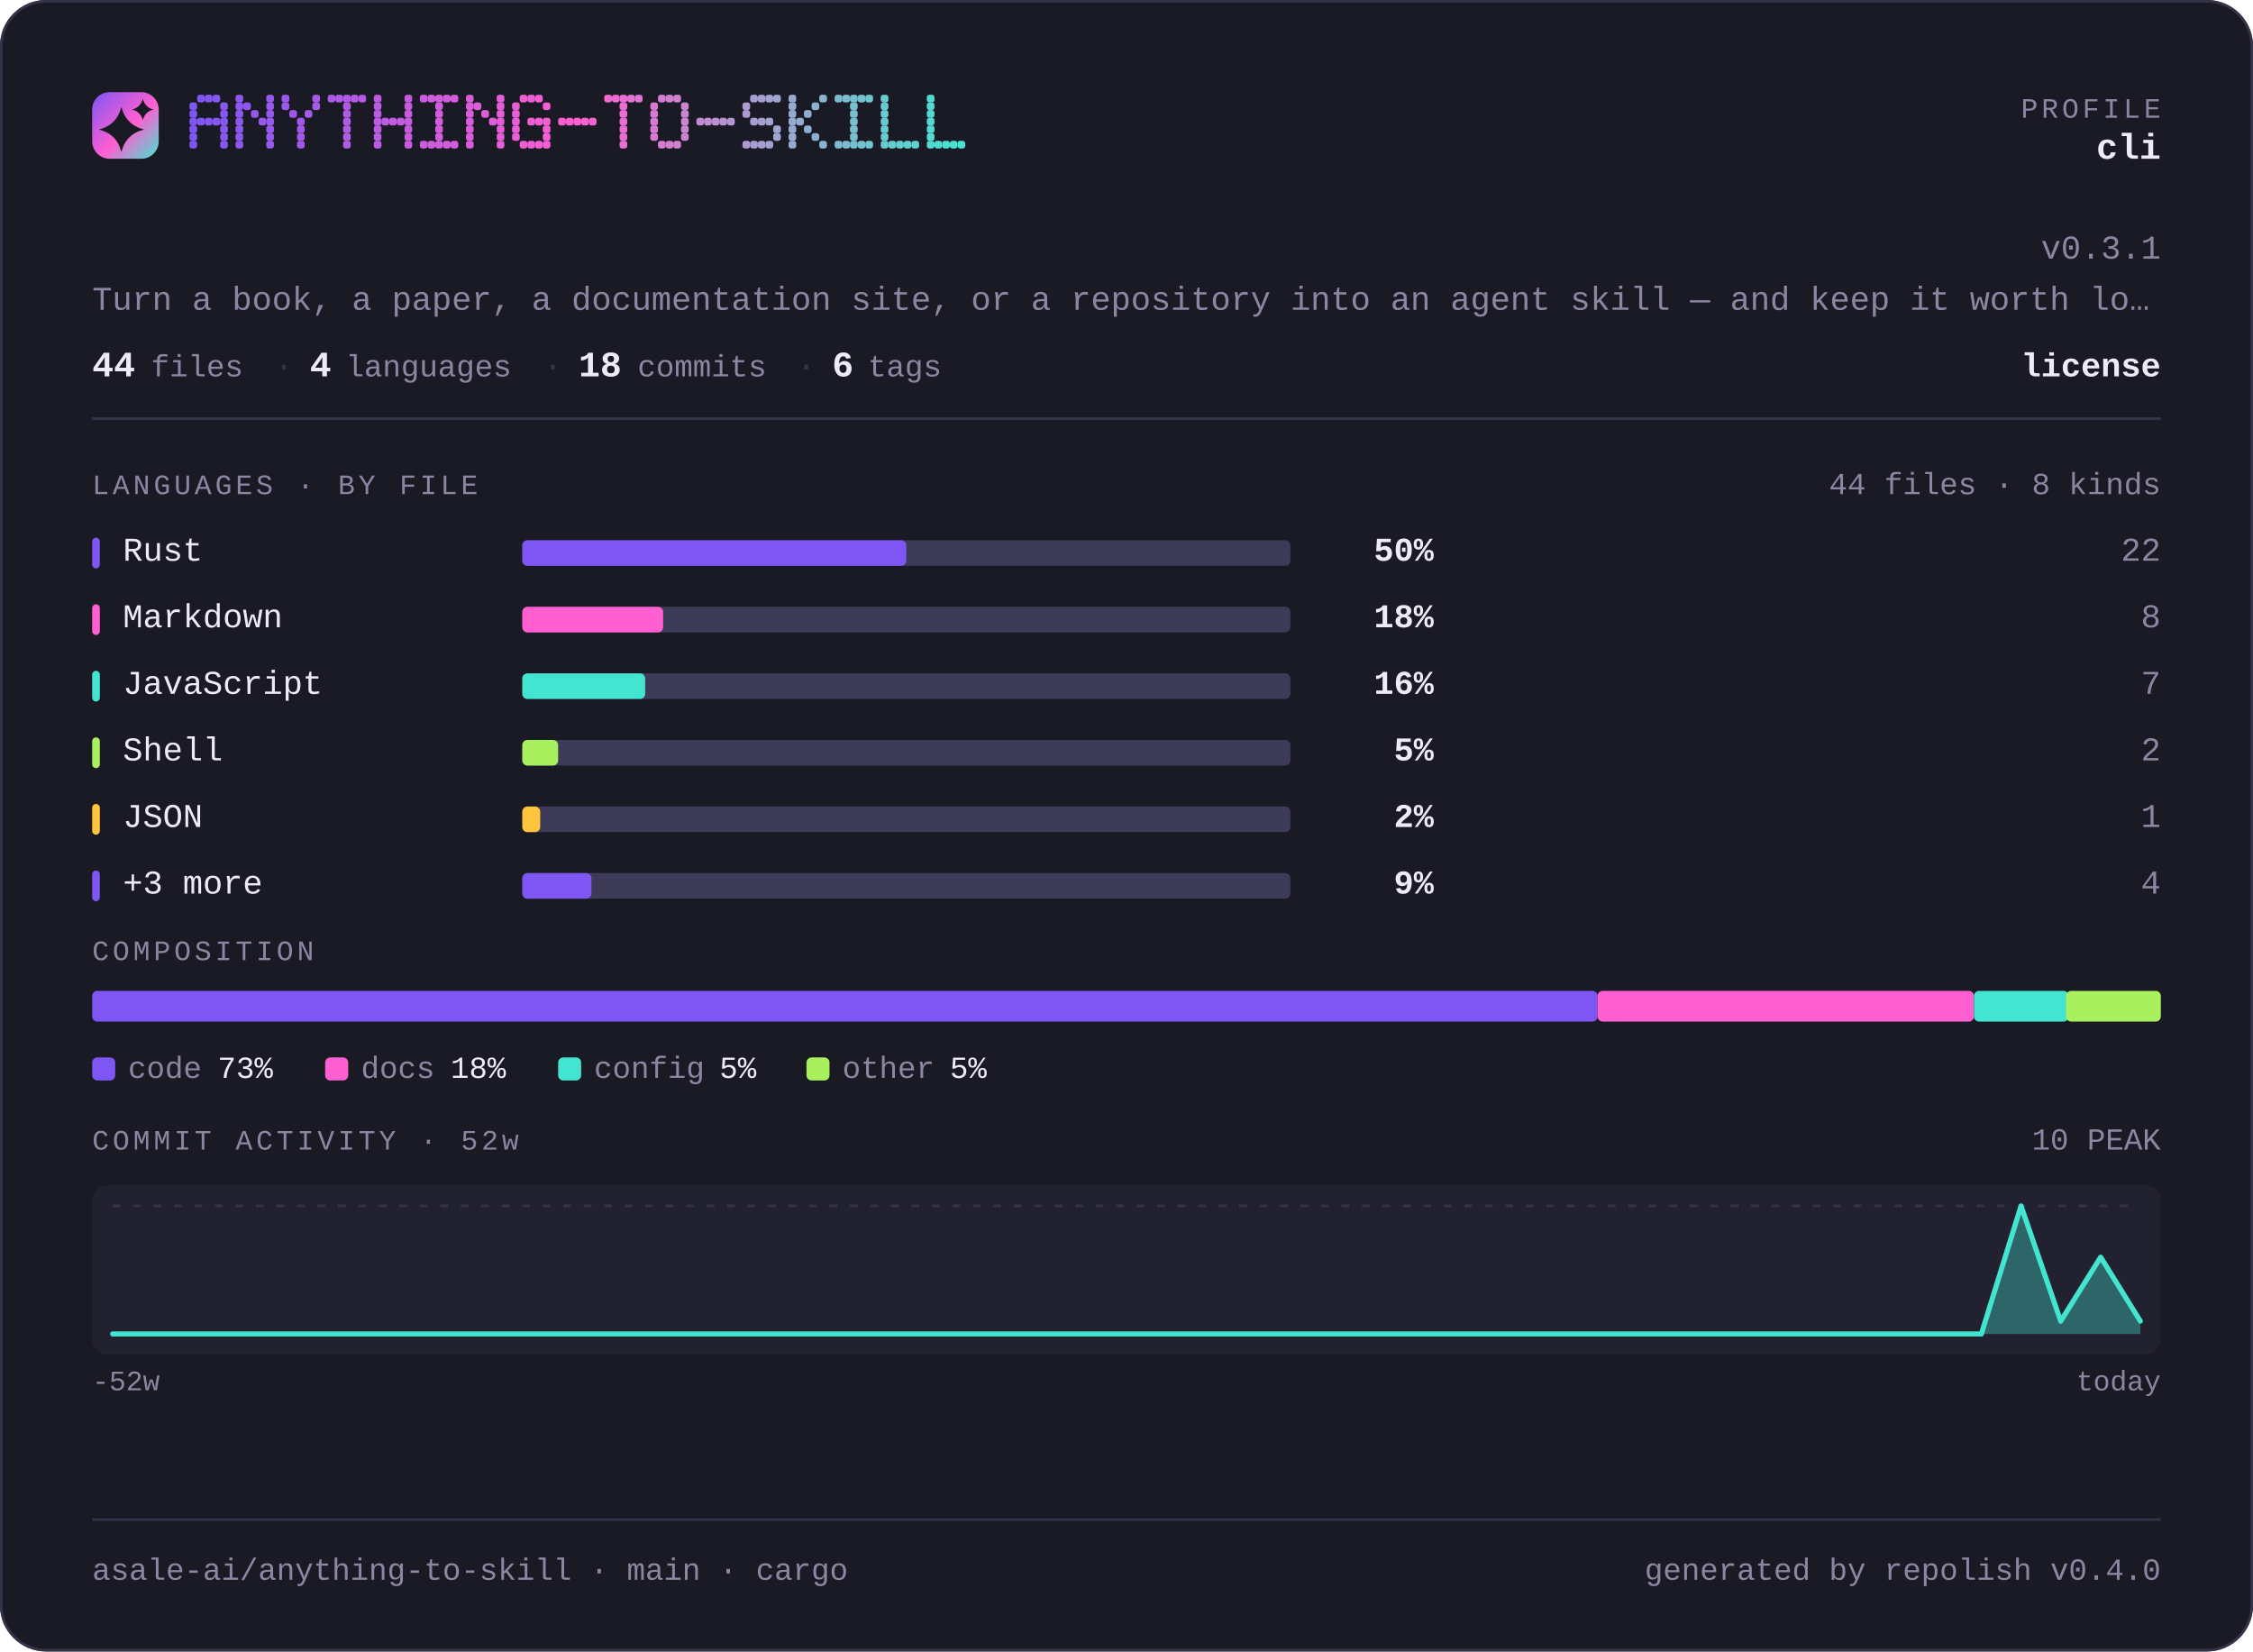
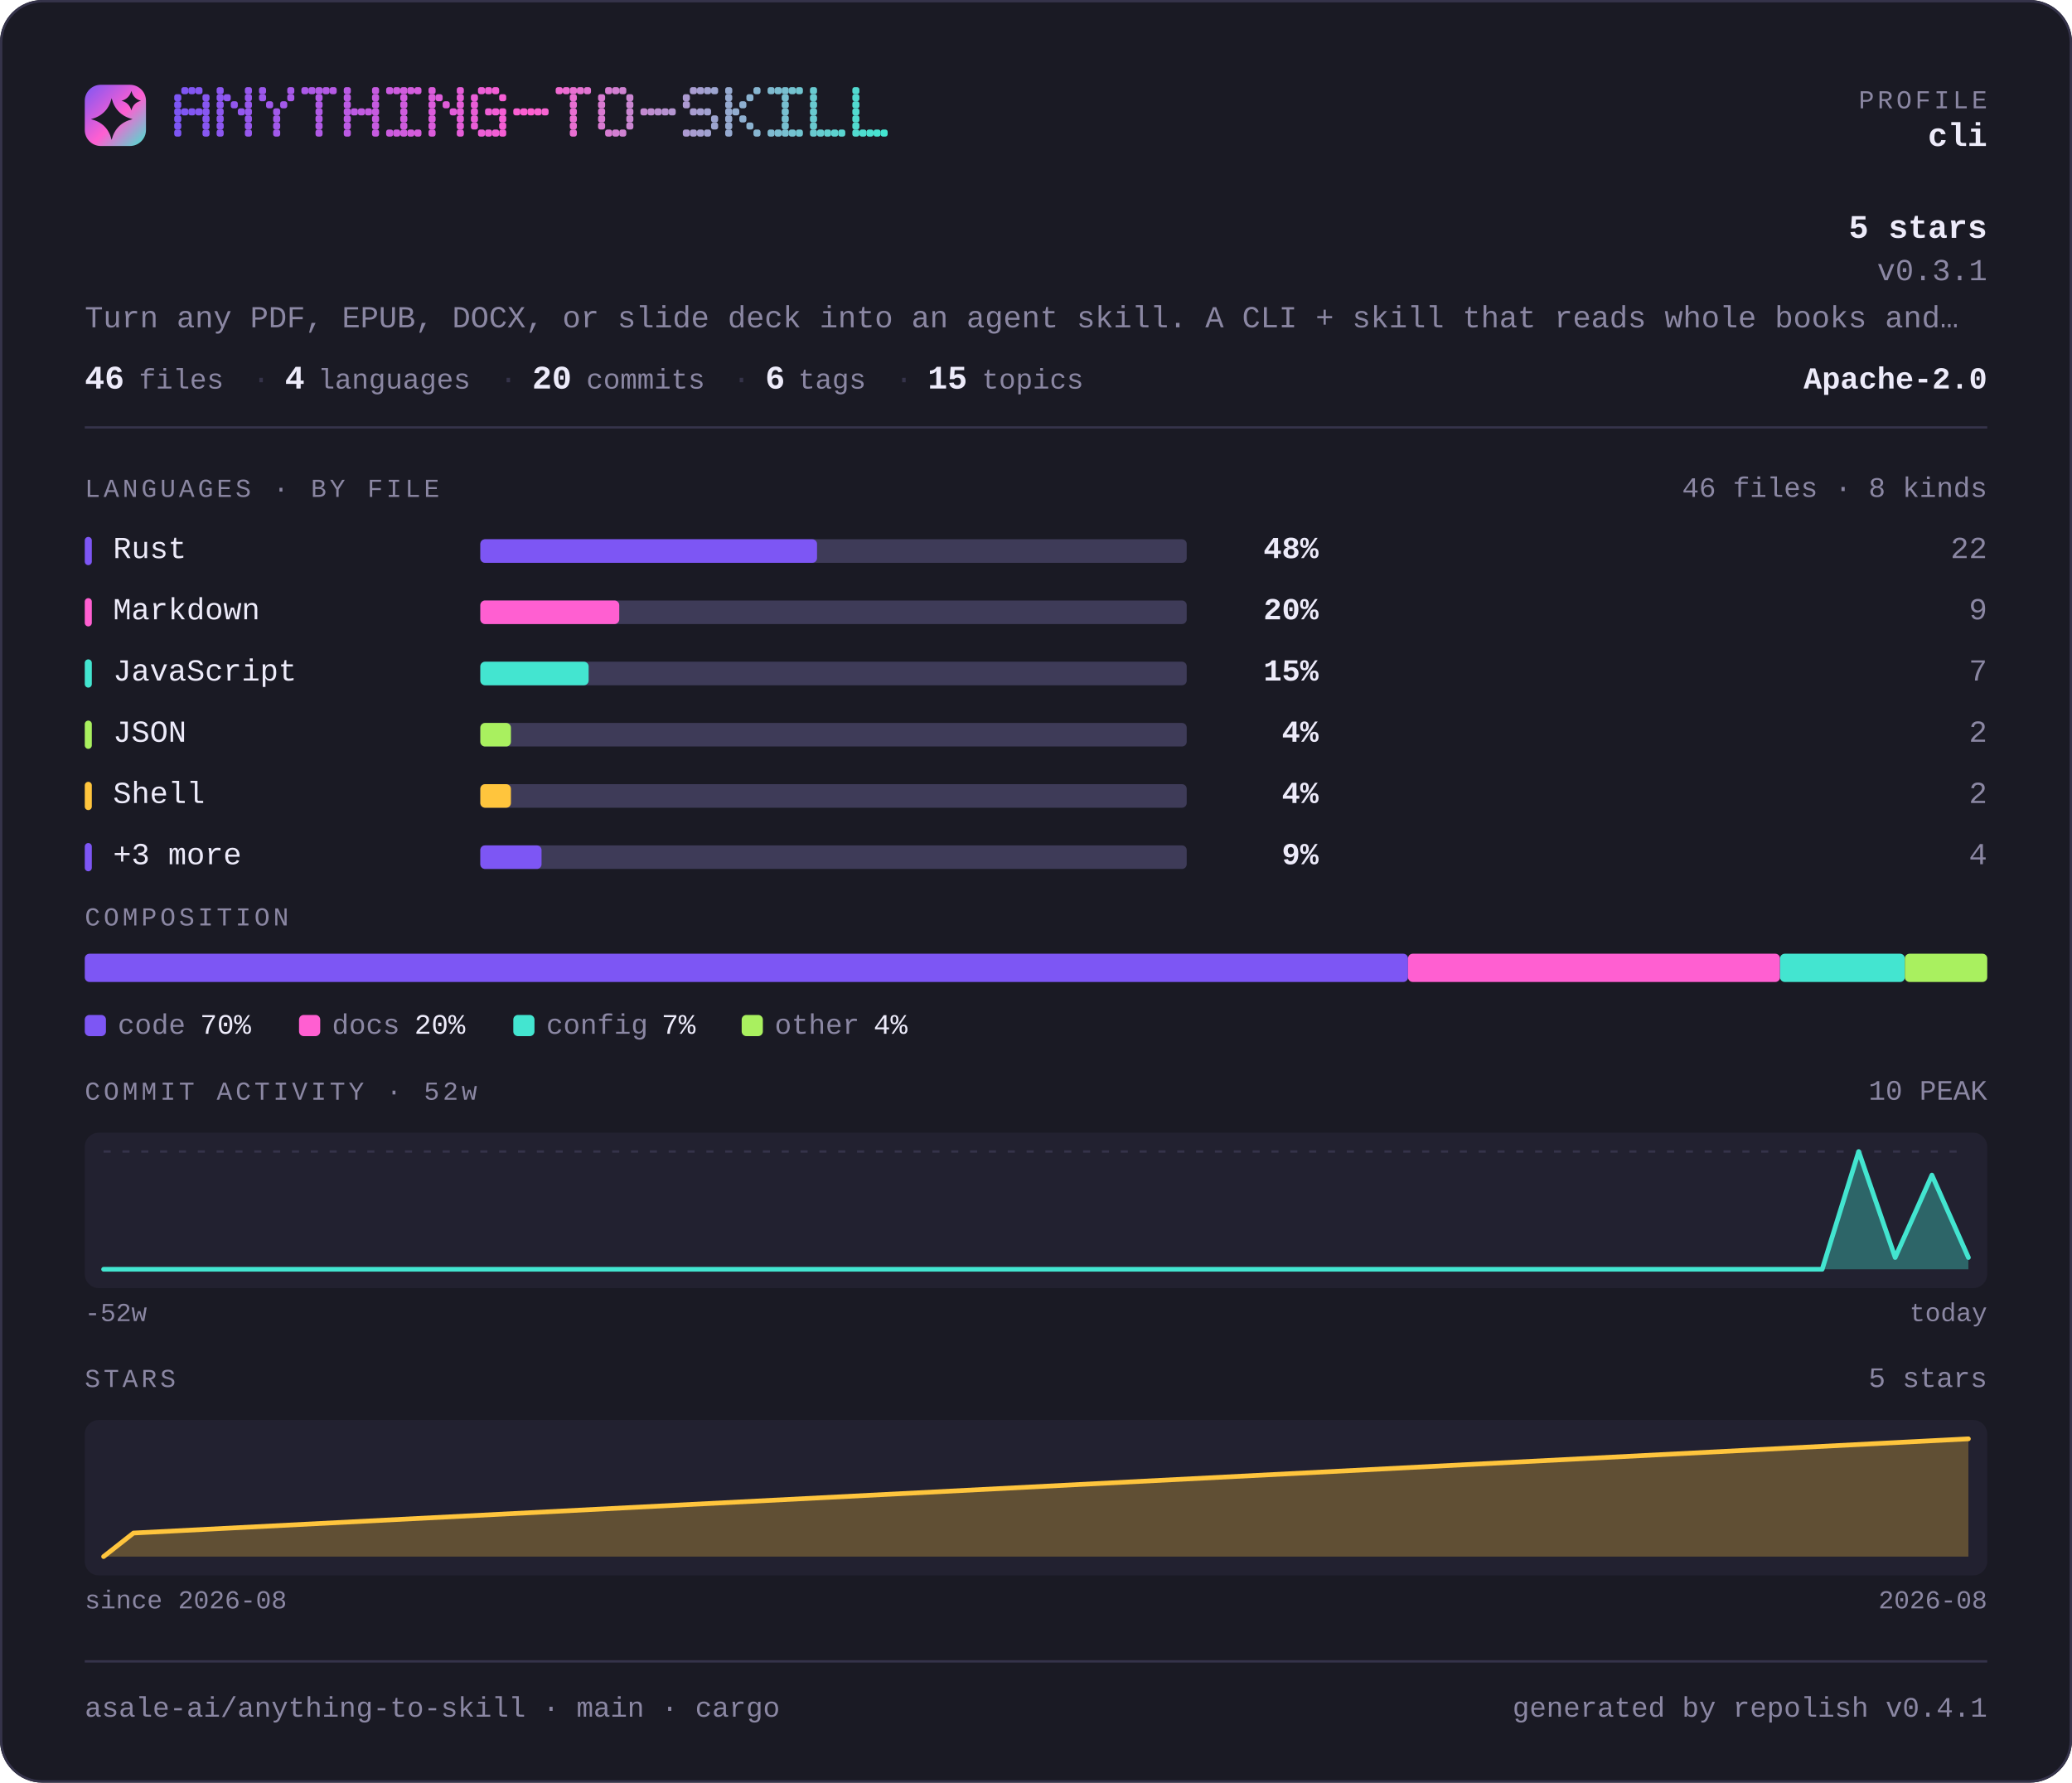
- <svg xmlns="http://www.w3.org/2000/svg" width="880" height="645" viewBox="0 0 880 645" lang="en" role="img" aria-label="asale-ai/anything-to-skill — repository overview">
+ <svg xmlns="http://www.w3.org/2000/svg" width="880" height="757" viewBox="0 0 880 757" lang="en" role="img" aria-label="asale-ai/anything-to-skill — repository overview">
  <defs>
    <linearGradient id="brand" x1="0" y1="0" x2="1" y2="1">
      <stop offset="0" stop-color="#7d56f4" />
      <stop offset="0.55" stop-color="#ff5fd1" />
      <stop offset="1" stop-color="#43e5d0" />
    </linearGradient>
  </defs>
  <style>
    .t { font-family: ui-monospace, SFMono-Regular, "SF Mono", Menlo, Consolas, "Liberation Mono", "Noto Sans Mono CJK SC", "Noto Sans Mono CJK JP", "Microsoft YaHei", "Hiragino Sans", "Yu Gothic", monospace; }
  </style>
-   <rect x="0" y="0" width="880" height="645" rx="18.0" fill="#1a1a24" />
-   <rect x="0.5" y="0.5" width="879" height="644" rx="17.5" fill="none" stroke="#35334a" />
+   <rect x="0" y="0" width="880" height="757" rx="18.0" fill="#1a1a24" />
+   <rect x="0.5" y="0.5" width="879" height="756" rx="17.5" fill="none" stroke="#35334a" />
  <rect x="36" y="36" width="26" height="26" rx="6.8" fill="url(#brand)" />
  <path d="M47.4 41.7Q49.2 48.8 56.3 50.6Q49.2 52.3 47.4 59.4Q45.7 52.3 38.6 50.6Q45.7 48.8 47.4 41.7Z" fill="#1a1a24" />
  <path d="M55.8 38.6Q56.6 41.9 59.9 42.8Q56.6 43.6 55.8 46.9Q54.9 43.6 51.6 42.8Q54.9 41.9 55.8 38.6Z" fill="#1a1a24" />
  <g fill="#7d56f4">
    <rect x="74" y="40" width="3" height="3" rx="1" />
    <rect x="74" y="43" width="3" height="3" rx="1" />
    <rect x="74" y="46" width="3" height="3" rx="1" />
    <rect x="74" y="49" width="3" height="3" rx="1" />
    <rect x="74" y="52" width="3" height="3" rx="1" />
    <rect x="74" y="55" width="3" height="3" rx="1" />
  </g>
  <g fill="#8056f3">
    <rect x="77" y="37" width="3" height="3" rx="1" />
    <rect x="77" y="46" width="3" height="3" rx="1" />
  </g>
  <g fill="#8256f3">
    <rect x="80" y="37" width="3" height="3" rx="1" />
    <rect x="80" y="46" width="3" height="3" rx="1" />
  </g>
  <g fill="#8557f2">
    <rect x="83" y="37" width="3" height="3" rx="1" />
    <rect x="83" y="46" width="3" height="3" rx="1" />
  </g>
  <g fill="#8757f1">
    <rect x="86" y="40" width="3" height="3" rx="1" />
    <rect x="86" y="43" width="3" height="3" rx="1" />
    <rect x="86" y="46" width="3" height="3" rx="1" />
    <rect x="86" y="49" width="3" height="3" rx="1" />
    <rect x="86" y="52" width="3" height="3" rx="1" />
    <rect x="86" y="55" width="3" height="3" rx="1" />
  </g>
  <g fill="#8d57f0">
    <rect x="92" y="37" width="3" height="3" rx="1" />
    <rect x="92" y="40" width="3" height="3" rx="1" />
    <rect x="92" y="43" width="3" height="3" rx="1" />
    <rect x="92" y="46" width="3" height="3" rx="1" />
    <rect x="92" y="49" width="3" height="3" rx="1" />
    <rect x="92" y="52" width="3" height="3" rx="1" />
    <rect x="92" y="55" width="3" height="3" rx="1" />
  </g>
  <g fill="#8f57ef">
    <rect x="95" y="40" width="3" height="3" rx="1" />
  </g>
  <g fill="#9257ee">
    <rect x="98" y="43" width="3" height="3" rx="1" />
  </g>
  <g fill="#9458ee">
    <rect x="101" y="46" width="3" height="3" rx="1" />
  </g>
  <g fill="#9758ed">
    <rect x="104" y="37" width="3" height="3" rx="1" />
    <rect x="104" y="40" width="3" height="3" rx="1" />
    <rect x="104" y="43" width="3" height="3" rx="1" />
    <rect x="104" y="46" width="3" height="3" rx="1" />
    <rect x="104" y="49" width="3" height="3" rx="1" />
    <rect x="104" y="52" width="3" height="3" rx="1" />
    <rect x="104" y="55" width="3" height="3" rx="1" />
  </g>
  <g fill="#9c58ec">
    <rect x="110" y="37" width="3" height="3" rx="1" />
    <rect x="110" y="40" width="3" height="3" rx="1" />
  </g>
  <g fill="#9f58eb">
    <rect x="113" y="43" width="3" height="3" rx="1" />
  </g>
  <g fill="#a159ea">
    <rect x="116" y="46" width="3" height="3" rx="1" />
    <rect x="116" y="49" width="3" height="3" rx="1" />
    <rect x="116" y="52" width="3" height="3" rx="1" />
    <rect x="116" y="55" width="3" height="3" rx="1" />
  </g>
  <g fill="#a459ea">
    <rect x="119" y="43" width="3" height="3" rx="1" />
  </g>
  <g fill="#a759e9">
    <rect x="122" y="37" width="3" height="3" rx="1" />
    <rect x="122" y="40" width="3" height="3" rx="1" />
  </g>
  <g fill="#ac59e7">
    <rect x="128" y="37" width="3" height="3" rx="1" />
  </g>
  <g fill="#ae59e7">
    <rect x="131" y="37" width="3" height="3" rx="1" />
  </g>
  <g fill="#b15ae6">
    <rect x="134" y="37" width="3" height="3" rx="1" />
    <rect x="134" y="40" width="3" height="3" rx="1" />
    <rect x="134" y="43" width="3" height="3" rx="1" />
    <rect x="134" y="46" width="3" height="3" rx="1" />
    <rect x="134" y="49" width="3" height="3" rx="1" />
    <rect x="134" y="52" width="3" height="3" rx="1" />
    <rect x="134" y="55" width="3" height="3" rx="1" />
  </g>
  <g fill="#b45ae5">
    <rect x="137" y="37" width="3" height="3" rx="1" />
  </g>
  <g fill="#b65ae5">
    <rect x="140" y="37" width="3" height="3" rx="1" />
  </g>
  <g fill="#bb5ae3">
    <rect x="146" y="37" width="3" height="3" rx="1" />
    <rect x="146" y="40" width="3" height="3" rx="1" />
    <rect x="146" y="43" width="3" height="3" rx="1" />
    <rect x="146" y="46" width="3" height="3" rx="1" />
    <rect x="146" y="49" width="3" height="3" rx="1" />
    <rect x="146" y="52" width="3" height="3" rx="1" />
    <rect x="146" y="55" width="3" height="3" rx="1" />
  </g>
  <g fill="#be5be3">
    <rect x="149" y="46" width="3" height="3" rx="1" />
  </g>
  <g fill="#c15be2">
    <rect x="152" y="46" width="3" height="3" rx="1" />
  </g>
  <g fill="#c35be1">
    <rect x="155" y="46" width="3" height="3" rx="1" />
  </g>
  <g fill="#c65be0">
    <rect x="158" y="37" width="3" height="3" rx="1" />
    <rect x="158" y="40" width="3" height="3" rx="1" />
    <rect x="158" y="43" width="3" height="3" rx="1" />
    <rect x="158" y="46" width="3" height="3" rx="1" />
    <rect x="158" y="49" width="3" height="3" rx="1" />
    <rect x="158" y="52" width="3" height="3" rx="1" />
    <rect x="158" y="55" width="3" height="3" rx="1" />
  </g>
  <g fill="#cb5bdf">
    <rect x="164" y="37" width="3" height="3" rx="1" />
    <rect x="164" y="55" width="3" height="3" rx="1" />
  </g>
  <g fill="#ce5cde">
    <rect x="167" y="37" width="3" height="3" rx="1" />
    <rect x="167" y="55" width="3" height="3" rx="1" />
  </g>
  <g fill="#d05cde">
    <rect x="170" y="37" width="3" height="3" rx="1" />
    <rect x="170" y="40" width="3" height="3" rx="1" />
    <rect x="170" y="43" width="3" height="3" rx="1" />
    <rect x="170" y="46" width="3" height="3" rx="1" />
    <rect x="170" y="49" width="3" height="3" rx="1" />
    <rect x="170" y="52" width="3" height="3" rx="1" />
    <rect x="170" y="55" width="3" height="3" rx="1" />
  </g>
  <g fill="#d35cdd">
    <rect x="173" y="37" width="3" height="3" rx="1" />
    <rect x="173" y="55" width="3" height="3" rx="1" />
  </g>
  <g fill="#d55cdc">
    <rect x="176" y="37" width="3" height="3" rx="1" />
    <rect x="176" y="55" width="3" height="3" rx="1" />
  </g>
  <g fill="#db5cdb">
    <rect x="182" y="37" width="3" height="3" rx="1" />
    <rect x="182" y="40" width="3" height="3" rx="1" />
    <rect x="182" y="43" width="3" height="3" rx="1" />
    <rect x="182" y="46" width="3" height="3" rx="1" />
    <rect x="182" y="49" width="3" height="3" rx="1" />
    <rect x="182" y="52" width="3" height="3" rx="1" />
    <rect x="182" y="55" width="3" height="3" rx="1" />
  </g>
  <g fill="#dd5dda">
    <rect x="185" y="40" width="3" height="3" rx="1" />
  </g>
  <g fill="#e05dd9">
    <rect x="188" y="43" width="3" height="3" rx="1" />
  </g>
  <g fill="#e25dd9">
    <rect x="191" y="46" width="3" height="3" rx="1" />
  </g>
  <g fill="#e55dd8">
    <rect x="194" y="37" width="3" height="3" rx="1" />
    <rect x="194" y="40" width="3" height="3" rx="1" />
    <rect x="194" y="43" width="3" height="3" rx="1" />
    <rect x="194" y="46" width="3" height="3" rx="1" />
    <rect x="194" y="49" width="3" height="3" rx="1" />
    <rect x="194" y="52" width="3" height="3" rx="1" />
    <rect x="194" y="55" width="3" height="3" rx="1" />
  </g>
  <g fill="#ea5ed7">
    <rect x="200" y="40" width="3" height="3" rx="1" />
    <rect x="200" y="43" width="3" height="3" rx="1" />
    <rect x="200" y="46" width="3" height="3" rx="1" />
    <rect x="200" y="49" width="3" height="3" rx="1" />
    <rect x="200" y="52" width="3" height="3" rx="1" />
  </g>
  <g fill="#ed5ed6">
    <rect x="203" y="37" width="3" height="3" rx="1" />
    <rect x="203" y="55" width="3" height="3" rx="1" />
  </g>
  <g fill="#ef5ed5">
    <rect x="206" y="37" width="3" height="3" rx="1" />
    <rect x="206" y="46" width="3" height="3" rx="1" />
    <rect x="206" y="55" width="3" height="3" rx="1" />
  </g>
  <g fill="#f25ed5">
    <rect x="209" y="37" width="3" height="3" rx="1" />
    <rect x="209" y="46" width="3" height="3" rx="1" />
    <rect x="209" y="55" width="3" height="3" rx="1" />
  </g>
  <g fill="#f55ed4">
    <rect x="212" y="40" width="3" height="3" rx="1" />
    <rect x="212" y="46" width="3" height="3" rx="1" />
    <rect x="212" y="49" width="3" height="3" rx="1" />
    <rect x="212" y="52" width="3" height="3" rx="1" />
    <rect x="212" y="55" width="3" height="3" rx="1" />
  </g>
  <g fill="#fa5fd2">
    <rect x="218" y="46" width="3" height="3" rx="1" />
  </g>
  <g fill="#fc5fd2">
    <rect x="221" y="46" width="3" height="3" rx="1" />
  </g>
  <g fill="#ff5fd1">
    <rect x="224" y="46" width="3" height="3" rx="1" />
  </g>
  <g fill="#fb62d1">
    <rect x="227" y="46" width="3" height="3" rx="1" />
  </g>
  <g fill="#f764d1">
    <rect x="230" y="46" width="3" height="3" rx="1" />
  </g>
  <g fill="#f06ad1">
    <rect x="236" y="37" width="3" height="3" rx="1" />
  </g>
  <g fill="#ec6cd1">
    <rect x="239" y="37" width="3" height="3" rx="1" />
  </g>
  <g fill="#e86fd1">
    <rect x="242" y="37" width="3" height="3" rx="1" />
    <rect x="242" y="40" width="3" height="3" rx="1" />
    <rect x="242" y="43" width="3" height="3" rx="1" />
    <rect x="242" y="46" width="3" height="3" rx="1" />
    <rect x="242" y="49" width="3" height="3" rx="1" />
    <rect x="242" y="52" width="3" height="3" rx="1" />
    <rect x="242" y="55" width="3" height="3" rx="1" />
  </g>
  <g fill="#e572d1">
    <rect x="245" y="37" width="3" height="3" rx="1" />
  </g>
  <g fill="#e174d1">
    <rect x="248" y="37" width="3" height="3" rx="1" />
  </g>
  <g fill="#d97ad1">
    <rect x="254" y="40" width="3" height="3" rx="1" />
    <rect x="254" y="43" width="3" height="3" rx="1" />
    <rect x="254" y="46" width="3" height="3" rx="1" />
    <rect x="254" y="49" width="3" height="3" rx="1" />
    <rect x="254" y="52" width="3" height="3" rx="1" />
  </g>
  <g fill="#d67cd1">
    <rect x="257" y="37" width="3" height="3" rx="1" />
    <rect x="257" y="55" width="3" height="3" rx="1" />
  </g>
  <g fill="#d27fd1">
    <rect x="260" y="37" width="3" height="3" rx="1" />
    <rect x="260" y="55" width="3" height="3" rx="1" />
  </g>
  <g fill="#ce82d1">
    <rect x="263" y="37" width="3" height="3" rx="1" />
    <rect x="263" y="55" width="3" height="3" rx="1" />
  </g>
  <g fill="#ca85d1">
    <rect x="266" y="40" width="3" height="3" rx="1" />
    <rect x="266" y="43" width="3" height="3" rx="1" />
    <rect x="266" y="46" width="3" height="3" rx="1" />
    <rect x="266" y="49" width="3" height="3" rx="1" />
    <rect x="266" y="52" width="3" height="3" rx="1" />
  </g>
  <g fill="#c38ad1">
    <rect x="272" y="46" width="3" height="3" rx="1" />
  </g>
  <g fill="#bf8dd1">
    <rect x="275" y="46" width="3" height="3" rx="1" />
  </g>
  <g fill="#bb8fd1">
    <rect x="278" y="46" width="3" height="3" rx="1" />
  </g>
  <g fill="#b892d1">
    <rect x="281" y="46" width="3" height="3" rx="1" />
  </g>
  <g fill="#b495d1">
    <rect x="284" y="46" width="3" height="3" rx="1" />
  </g>
  <g fill="#ac9ad1">
    <rect x="290" y="40" width="3" height="3" rx="1" />
    <rect x="290" y="43" width="3" height="3" rx="1" />
    <rect x="290" y="55" width="3" height="3" rx="1" />
  </g>
  <g fill="#a99dd1">
    <rect x="293" y="37" width="3" height="3" rx="1" />
    <rect x="293" y="46" width="3" height="3" rx="1" />
    <rect x="293" y="55" width="3" height="3" rx="1" />
  </g>
  <g fill="#a59fd1">
    <rect x="296" y="37" width="3" height="3" rx="1" />
    <rect x="296" y="46" width="3" height="3" rx="1" />
    <rect x="296" y="55" width="3" height="3" rx="1" />
  </g>
  <g fill="#a1a2d1">
    <rect x="299" y="37" width="3" height="3" rx="1" />
    <rect x="299" y="46" width="3" height="3" rx="1" />
    <rect x="299" y="55" width="3" height="3" rx="1" />
  </g>
  <g fill="#9da5d0">
    <rect x="302" y="37" width="3" height="3" rx="1" />
    <rect x="302" y="49" width="3" height="3" rx="1" />
    <rect x="302" y="52" width="3" height="3" rx="1" />
  </g>
  <g fill="#96aad0">
    <rect x="308" y="37" width="3" height="3" rx="1" />
    <rect x="308" y="40" width="3" height="3" rx="1" />
    <rect x="308" y="43" width="3" height="3" rx="1" />
    <rect x="308" y="46" width="3" height="3" rx="1" />
    <rect x="308" y="49" width="3" height="3" rx="1" />
    <rect x="308" y="52" width="3" height="3" rx="1" />
    <rect x="308" y="55" width="3" height="3" rx="1" />
  </g>
  <g fill="#92add0">
    <rect x="311" y="46" width="3" height="3" rx="1" />
  </g>
  <g fill="#8eafd0">
    <rect x="314" y="43" width="3" height="3" rx="1" />
    <rect x="314" y="49" width="3" height="3" rx="1" />
  </g>
  <g fill="#8ab2d0">
    <rect x="317" y="40" width="3" height="3" rx="1" />
    <rect x="317" y="52" width="3" height="3" rx="1" />
  </g>
  <g fill="#87b5d0">
    <rect x="320" y="37" width="3" height="3" rx="1" />
    <rect x="320" y="55" width="3" height="3" rx="1" />
  </g>
  <g fill="#7fbad0">
    <rect x="326" y="37" width="3" height="3" rx="1" />
    <rect x="326" y="55" width="3" height="3" rx="1" />
  </g>
  <g fill="#7bbdd0">
    <rect x="329" y="37" width="3" height="3" rx="1" />
    <rect x="329" y="55" width="3" height="3" rx="1" />
  </g>
  <g fill="#78bfd0">
    <rect x="332" y="37" width="3" height="3" rx="1" />
    <rect x="332" y="40" width="3" height="3" rx="1" />
    <rect x="332" y="43" width="3" height="3" rx="1" />
    <rect x="332" y="46" width="3" height="3" rx="1" />
    <rect x="332" y="49" width="3" height="3" rx="1" />
    <rect x="332" y="52" width="3" height="3" rx="1" />
    <rect x="332" y="55" width="3" height="3" rx="1" />
  </g>
  <g fill="#74c2d0">
    <rect x="335" y="37" width="3" height="3" rx="1" />
    <rect x="335" y="55" width="3" height="3" rx="1" />
  </g>
  <g fill="#70c5d0">
    <rect x="338" y="37" width="3" height="3" rx="1" />
    <rect x="338" y="55" width="3" height="3" rx="1" />
  </g>
  <g fill="#69cad0">
    <rect x="344" y="37" width="3" height="3" rx="1" />
    <rect x="344" y="40" width="3" height="3" rx="1" />
    <rect x="344" y="43" width="3" height="3" rx="1" />
    <rect x="344" y="46" width="3" height="3" rx="1" />
    <rect x="344" y="49" width="3" height="3" rx="1" />
    <rect x="344" y="52" width="3" height="3" rx="1" />
    <rect x="344" y="55" width="3" height="3" rx="1" />
  </g>
  <g fill="#65cdd0">
    <rect x="347" y="55" width="3" height="3" rx="1" />
  </g>
  <g fill="#61d0d0">
    <rect x="350" y="55" width="3" height="3" rx="1" />
  </g>
  <g fill="#5dd2d0">
    <rect x="353" y="55" width="3" height="3" rx="1" />
  </g>
  <g fill="#5ad5d0">
    <rect x="356" y="55" width="3" height="3" rx="1" />
  </g>
  <g fill="#52dad0">
    <rect x="362" y="37" width="3" height="3" rx="1" />
    <rect x="362" y="40" width="3" height="3" rx="1" />
    <rect x="362" y="43" width="3" height="3" rx="1" />
    <rect x="362" y="46" width="3" height="3" rx="1" />
    <rect x="362" y="49" width="3" height="3" rx="1" />
    <rect x="362" y="52" width="3" height="3" rx="1" />
    <rect x="362" y="55" width="3" height="3" rx="1" />
  </g>
  <g fill="#4eddd0">
    <rect x="365" y="55" width="3" height="3" rx="1" />
  </g>
  <g fill="#4be0d0">
    <rect x="368" y="55" width="3" height="3" rx="1" />
  </g>
  <g fill="#47e2d0">
    <rect x="371" y="55" width="3" height="3" rx="1" />
  </g>
  <g fill="#43e5d0">
    <rect x="374" y="55" width="3" height="3" rx="1" />
  </g>
  <text class="t" x="844" y="46" font-size="11" fill="#8b87a3" text-anchor="end" letter-spacing="1.4">PROFILE</text>
  <text class="t" x="844" y="62" font-size="14" fill="#edebfa" text-anchor="end" font-weight="700">cli</text>
-   <text class="t" x="844" y="101" font-size="13" fill="#8b87a3" text-anchor="end">v0.3.1</text>
-   <text class="t" x="36" y="121" font-size="13" fill="#8b87a3" text-anchor="start">Turn a book, a paper, a documentation site, or a repository into an agent skill — and keep it worth lo…</text>
-   <text class="t" x="36" y="147" font-size="14" fill="#edebfa" text-anchor="start" font-weight="700">44</text>
-   <text class="t" x="59" y="147" font-size="12" fill="#8b87a3" text-anchor="start">files</text>
-   <text class="t" x="107" y="147" font-size="13" fill="#35334a" text-anchor="start">·</text>
-   <text class="t" x="121" y="147" font-size="14" fill="#edebfa" text-anchor="start" font-weight="700">4</text>
-   <text class="t" x="135" y="147" font-size="12" fill="#8b87a3" text-anchor="start">languages</text>
-   <text class="t" x="212" y="147" font-size="13" fill="#35334a" text-anchor="start">·</text>
-   <text class="t" x="226" y="147" font-size="14" fill="#edebfa" text-anchor="start" font-weight="700">18</text>
-   <text class="t" x="249" y="147" font-size="12" fill="#8b87a3" text-anchor="start">commits</text>
-   <text class="t" x="311" y="147" font-size="13" fill="#35334a" text-anchor="start">·</text>
-   <text class="t" x="325" y="147" font-size="14" fill="#edebfa" text-anchor="start" font-weight="700">6</text>
-   <text class="t" x="339" y="147" font-size="12" fill="#8b87a3" text-anchor="start">tags</text>
-   <text class="t" x="844" y="147" font-size="13" fill="#edebfa" text-anchor="end" font-weight="700">license</text>
-   <rect x="36" y="163" width="808" height="1" fill="#35334a" />
-   <text class="t" x="36" y="193" font-size="11" fill="#8b87a3" text-anchor="start" letter-spacing="1.4">LANGUAGES · BY FILE</text>
-   <text class="t" x="844" y="193" font-size="12" fill="#8b87a3" text-anchor="end">44 files · 8 kinds</text>
-   <rect x="36" y="210" width="3" height="12" rx="1.5" fill="#7d56f4" />
-   <text class="t" x="48" y="219" font-size="13" fill="#edebfa" text-anchor="start">Rust</text>
-   <rect x="204" y="211" width="300" height="10" rx="2.0" fill="#3e3b58" />
-   <rect x="204" y="211" width="150" height="10" rx="2.0" fill="#7d56f4" />
-   <text class="t" x="560" y="219" font-size="13" fill="#edebfa" text-anchor="end" font-weight="700">50%</text>
-   <text class="t" x="844" y="219" font-size="13" fill="#8b87a3" text-anchor="end">22</text>
-   <rect x="36" y="236" width="3" height="12" rx="1.5" fill="#ff5fd1" />
-   <text class="t" x="48" y="245" font-size="13" fill="#edebfa" text-anchor="start">Markdown</text>
-   <rect x="204" y="237" width="300" height="10" rx="2.0" fill="#3e3b58" />
-   <rect x="204" y="237" width="55" height="10" rx="2.0" fill="#ff5fd1" />
-   <text class="t" x="560" y="245" font-size="13" fill="#edebfa" text-anchor="end" font-weight="700">18%</text>
-   <text class="t" x="844" y="245" font-size="13" fill="#8b87a3" text-anchor="end">8</text>
-   <rect x="36" y="262" width="3" height="12" rx="1.5" fill="#43e5d0" />
-   <text class="t" x="48" y="271" font-size="13" fill="#edebfa" text-anchor="start">JavaScript</text>
-   <rect x="204" y="263" width="300" height="10" rx="2.0" fill="#3e3b58" />
-   <rect x="204" y="263" width="48" height="10" rx="2.0" fill="#43e5d0" />
-   <text class="t" x="560" y="271" font-size="13" fill="#edebfa" text-anchor="end" font-weight="700">16%</text>
-   <text class="t" x="844" y="271" font-size="13" fill="#8b87a3" text-anchor="end">7</text>
-   <rect x="36" y="288" width="3" height="12" rx="1.5" fill="#a9f05f" />
-   <text class="t" x="48" y="297" font-size="13" fill="#edebfa" text-anchor="start">Shell</text>
-   <rect x="204" y="289" width="300" height="10" rx="2.0" fill="#3e3b58" />
-   <rect x="204" y="289" width="14" height="10" rx="2.0" fill="#a9f05f" />
-   <text class="t" x="560" y="297" font-size="13" fill="#edebfa" text-anchor="end" font-weight="700">5%</text>
-   <text class="t" x="844" y="297" font-size="13" fill="#8b87a3" text-anchor="end">2</text>
-   <rect x="36" y="314" width="3" height="12" rx="1.5" fill="#ffc53d" />
-   <text class="t" x="48" y="323" font-size="13" fill="#edebfa" text-anchor="start">JSON</text>
-   <rect x="204" y="315" width="300" height="10" rx="2.0" fill="#3e3b58" />
-   <rect x="204" y="315" width="7" height="10" rx="2.0" fill="#ffc53d" />
-   <text class="t" x="560" y="323" font-size="13" fill="#edebfa" text-anchor="end" font-weight="700">2%</text>
-   <text class="t" x="844" y="323" font-size="13" fill="#8b87a3" text-anchor="end">1</text>
-   <rect x="36" y="340" width="3" height="12" rx="1.5" fill="#7d56f4" />
-   <text class="t" x="48" y="349" font-size="13" fill="#edebfa" text-anchor="start">+3 more</text>
-   <rect x="204" y="341" width="300" height="10" rx="2.0" fill="#3e3b58" />
-   <rect x="204" y="341" width="27" height="10" rx="2.0" fill="#7d56f4" />
-   <text class="t" x="560" y="349" font-size="13" fill="#edebfa" text-anchor="end" font-weight="700">9%</text>
-   <text class="t" x="844" y="349" font-size="13" fill="#8b87a3" text-anchor="end">4</text>
-   <text class="t" x="36" y="375" font-size="11" fill="#8b87a3" text-anchor="start" letter-spacing="1.4">COMPOSITION</text>
-   <rect x="36" y="387" width="588" height="12" rx="2.0" fill="#7d56f4" />
-   <rect x="624" y="387" width="147" height="12" rx="2.0" fill="#ff5fd1" />
-   <rect x="771" y="387" width="37" height="12" rx="2.0" fill="#43e5d0" />
-   <rect x="807" y="387" width="37" height="12" rx="2.0" fill="#a9f05f" />
-   <rect x="36" y="413" width="9" height="9" rx="2.0" fill="#7d56f4" />
-   <text class="t" x="50" y="421" font-size="12" fill="#8b87a3" text-anchor="start">code</text>
-   <text class="t" x="85" y="421" font-size="12" fill="#edebfa" text-anchor="start">73%</text>
-   <rect x="127" y="413" width="9" height="9" rx="2.0" fill="#ff5fd1" />
-   <text class="t" x="141" y="421" font-size="12" fill="#8b87a3" text-anchor="start">docs</text>
-   <text class="t" x="176" y="421" font-size="12" fill="#edebfa" text-anchor="start">18%</text>
-   <rect x="218" y="413" width="9" height="9" rx="2.0" fill="#43e5d0" />
-   <text class="t" x="232" y="421" font-size="12" fill="#8b87a3" text-anchor="start">config</text>
-   <text class="t" x="281" y="421" font-size="12" fill="#edebfa" text-anchor="start">5%</text>
-   <rect x="315" y="413" width="9" height="9" rx="2.0" fill="#a9f05f" />
-   <text class="t" x="329" y="421" font-size="12" fill="#8b87a3" text-anchor="start">other</text>
-   <text class="t" x="371" y="421" font-size="12" fill="#edebfa" text-anchor="start">5%</text>
-   <text class="t" x="36" y="449" font-size="11" fill="#8b87a3" text-anchor="start" letter-spacing="1.4">COMMIT ACTIVITY · 52w</text>
-   <text class="t" x="844" y="449" font-size="12" fill="#8b87a3" text-anchor="end">10 PEAK</text>
-   <rect x="36" y="463" width="808" height="66" rx="6.0" fill="#222130" />
-   <line x1="44" y1="471" x2="836" y2="471" stroke="#35334a" stroke-width="1" stroke-dasharray="3 5" />
-   <path d="M44.0 521.0 L59.5 521.0 L75.1 521.0 L90.6 521.0 L106.1 521.0 L121.6 521.0 L137.2 521.0 L152.7 521.0 L168.2 521.0 L183.8 521.0 L199.3 521.0 L214.8 521.0 L230.4 521.0 L245.9 521.0 L261.4 521.0 L276.9 521.0 L292.5 521.0 L308.0 521.0 L323.5 521.0 L339.1 521.0 L354.6 521.0 L370.1 521.0 L385.6 521.0 L401.2 521.0 L416.7 521.0 L432.2 521.0 L447.8 521.0 L463.3 521.0 L478.8 521.0 L494.4 521.0 L509.9 521.0 L525.4 521.0 L540.9 521.0 L556.5 521.0 L572.0 521.0 L587.5 521.0 L603.1 521.0 L618.6 521.0 L634.1 521.0 L649.6 521.0 L665.2 521.0 L680.7 521.0 L696.2 521.0 L711.8 521.0 L727.3 521.0 L742.8 521.0 L758.4 521.0 L773.9 521.0 L789.4 471.0 L804.9 516.0 L820.5 491.0 L836.0 516.0 L836.0 521 L44 521 Z" fill="#43e5d0" fill-opacity="0.35" />
-   <path d="M44.0 521.0 L59.5 521.0 L75.1 521.0 L90.6 521.0 L106.1 521.0 L121.6 521.0 L137.2 521.0 L152.7 521.0 L168.2 521.0 L183.8 521.0 L199.3 521.0 L214.8 521.0 L230.4 521.0 L245.9 521.0 L261.4 521.0 L276.9 521.0 L292.5 521.0 L308.0 521.0 L323.5 521.0 L339.1 521.0 L354.6 521.0 L370.1 521.0 L385.6 521.0 L401.2 521.0 L416.7 521.0 L432.2 521.0 L447.8 521.0 L463.3 521.0 L478.8 521.0 L494.4 521.0 L509.9 521.0 L525.4 521.0 L540.9 521.0 L556.5 521.0 L572.0 521.0 L587.5 521.0 L603.1 521.0 L618.6 521.0 L634.1 521.0 L649.6 521.0 L665.2 521.0 L680.7 521.0 L696.2 521.0 L711.8 521.0 L727.3 521.0 L742.8 521.0 L758.4 521.0 L773.9 521.0 L789.4 471.0 L804.9 516.0 L820.5 491.0 L836.0 516.0" fill="none" stroke="#43e5d0" stroke-width="2" stroke-linejoin="round" stroke-linecap="round" />
-   <text class="t" x="36" y="543" font-size="11" fill="#8b87a3" text-anchor="start">-52w</text>
-   <text class="t" x="844" y="543" font-size="11" fill="#8b87a3" text-anchor="end">today</text>
-   <rect x="36" y="593" width="808" height="1" fill="#35334a" />
-   <text class="t" x="36" y="617" font-size="12" fill="#8b87a3" text-anchor="start">asale-ai/anything-to-skill · main · cargo</text>
-   <text class="t" x="844" y="617" font-size="12" fill="#8b87a3" text-anchor="end">generated by repolish v0.4.0</text>
+   <text class="t" x="844" y="101" font-size="14" fill="#edebfa" text-anchor="end" font-weight="700">5 stars</text>
+   <text class="t" x="844" y="119" font-size="13" fill="#8b87a3" text-anchor="end">v0.3.1</text>
+   <text class="t" x="36" y="139" font-size="13" fill="#8b87a3" text-anchor="start">Turn any PDF, EPUB, DOCX, or slide deck into an agent skill. A CLI + skill that reads whole books and…</text>
+   <text class="t" x="36" y="165" font-size="14" fill="#edebfa" text-anchor="start" font-weight="700">46</text>
+   <text class="t" x="59" y="165" font-size="12" fill="#8b87a3" text-anchor="start">files</text>
+   <text class="t" x="107" y="165" font-size="13" fill="#35334a" text-anchor="start">·</text>
+   <text class="t" x="121" y="165" font-size="14" fill="#edebfa" text-anchor="start" font-weight="700">4</text>
+   <text class="t" x="135" y="165" font-size="12" fill="#8b87a3" text-anchor="start">languages</text>
+   <text class="t" x="212" y="165" font-size="13" fill="#35334a" text-anchor="start">·</text>
+   <text class="t" x="226" y="165" font-size="14" fill="#edebfa" text-anchor="start" font-weight="700">20</text>
+   <text class="t" x="249" y="165" font-size="12" fill="#8b87a3" text-anchor="start">commits</text>
+   <text class="t" x="311" y="165" font-size="13" fill="#35334a" text-anchor="start">·</text>
+   <text class="t" x="325" y="165" font-size="14" fill="#edebfa" text-anchor="start" font-weight="700">6</text>
+   <text class="t" x="339" y="165" font-size="12" fill="#8b87a3" text-anchor="start">tags</text>
+   <text class="t" x="380" y="165" font-size="13" fill="#35334a" text-anchor="start">·</text>
+   <text class="t" x="394" y="165" font-size="14" fill="#edebfa" text-anchor="start" font-weight="700">15</text>
+   <text class="t" x="417" y="165" font-size="12" fill="#8b87a3" text-anchor="start">topics</text>
+   <text class="t" x="844" y="165" font-size="13" fill="#edebfa" text-anchor="end" font-weight="700">Apache-2.0</text>
+   <rect x="36" y="181" width="808" height="1" fill="#35334a" />
+   <text class="t" x="36" y="211" font-size="11" fill="#8b87a3" text-anchor="start" letter-spacing="1.4">LANGUAGES · BY FILE</text>
+   <text class="t" x="844" y="211" font-size="12" fill="#8b87a3" text-anchor="end">46 files · 8 kinds</text>
+   <rect x="36" y="228" width="3" height="12" rx="1.5" fill="#7d56f4" />
+   <text class="t" x="48" y="237" font-size="13" fill="#edebfa" text-anchor="start">Rust</text>
+   <rect x="204" y="229" width="300" height="10" rx="2.0" fill="#3e3b58" />
+   <rect x="204" y="229" width="143" height="10" rx="2.0" fill="#7d56f4" />
+   <text class="t" x="560" y="237" font-size="13" fill="#edebfa" text-anchor="end" font-weight="700">48%</text>
+   <text class="t" x="844" y="237" font-size="13" fill="#8b87a3" text-anchor="end">22</text>
+   <rect x="36" y="254" width="3" height="12" rx="1.5" fill="#ff5fd1" />
+   <text class="t" x="48" y="263" font-size="13" fill="#edebfa" text-anchor="start">Markdown</text>
+   <rect x="204" y="255" width="300" height="10" rx="2.0" fill="#3e3b58" />
+   <rect x="204" y="255" width="59" height="10" rx="2.0" fill="#ff5fd1" />
+   <text class="t" x="560" y="263" font-size="13" fill="#edebfa" text-anchor="end" font-weight="700">20%</text>
+   <text class="t" x="844" y="263" font-size="13" fill="#8b87a3" text-anchor="end">9</text>
+   <rect x="36" y="280" width="3" height="12" rx="1.5" fill="#43e5d0" />
+   <text class="t" x="48" y="289" font-size="13" fill="#edebfa" text-anchor="start">JavaScript</text>
+   <rect x="204" y="281" width="300" height="10" rx="2.0" fill="#3e3b58" />
+   <rect x="204" y="281" width="46" height="10" rx="2.0" fill="#43e5d0" />
+   <text class="t" x="560" y="289" font-size="13" fill="#edebfa" text-anchor="end" font-weight="700">15%</text>
+   <text class="t" x="844" y="289" font-size="13" fill="#8b87a3" text-anchor="end">7</text>
+   <rect x="36" y="306" width="3" height="12" rx="1.5" fill="#a9f05f" />
+   <text class="t" x="48" y="315" font-size="13" fill="#edebfa" text-anchor="start">JSON</text>
+   <rect x="204" y="307" width="300" height="10" rx="2.0" fill="#3e3b58" />
+   <rect x="204" y="307" width="13" height="10" rx="2.0" fill="#a9f05f" />
+   <text class="t" x="560" y="315" font-size="13" fill="#edebfa" text-anchor="end" font-weight="700">4%</text>
+   <text class="t" x="844" y="315" font-size="13" fill="#8b87a3" text-anchor="end">2</text>
+   <rect x="36" y="332" width="3" height="12" rx="1.5" fill="#ffc53d" />
+   <text class="t" x="48" y="341" font-size="13" fill="#edebfa" text-anchor="start">Shell</text>
+   <rect x="204" y="333" width="300" height="10" rx="2.0" fill="#3e3b58" />
+   <rect x="204" y="333" width="13" height="10" rx="2.0" fill="#ffc53d" />
+   <text class="t" x="560" y="341" font-size="13" fill="#edebfa" text-anchor="end" font-weight="700">4%</text>
+   <text class="t" x="844" y="341" font-size="13" fill="#8b87a3" text-anchor="end">2</text>
+   <rect x="36" y="358" width="3" height="12" rx="1.5" fill="#7d56f4" />
+   <text class="t" x="48" y="367" font-size="13" fill="#edebfa" text-anchor="start">+3 more</text>
+   <rect x="204" y="359" width="300" height="10" rx="2.0" fill="#3e3b58" />
+   <rect x="204" y="359" width="26" height="10" rx="2.0" fill="#7d56f4" />
+   <text class="t" x="560" y="367" font-size="13" fill="#edebfa" text-anchor="end" font-weight="700">9%</text>
+   <text class="t" x="844" y="367" font-size="13" fill="#8b87a3" text-anchor="end">4</text>
+   <text class="t" x="36" y="393" font-size="11" fill="#8b87a3" text-anchor="start" letter-spacing="1.4">COMPOSITION</text>
+   <rect x="36" y="405" width="562" height="12" rx="2.0" fill="#7d56f4" />
+   <rect x="598" y="405" width="158" height="12" rx="2.0" fill="#ff5fd1" />
+   <rect x="756" y="405" width="53" height="12" rx="2.0" fill="#43e5d0" />
+   <rect x="809" y="405" width="35" height="12" rx="2.0" fill="#a9f05f" />
+   <rect x="36" y="431" width="9" height="9" rx="2.0" fill="#7d56f4" />
+   <text class="t" x="50" y="439" font-size="12" fill="#8b87a3" text-anchor="start">code</text>
+   <text class="t" x="85" y="439" font-size="12" fill="#edebfa" text-anchor="start">70%</text>
+   <rect x="127" y="431" width="9" height="9" rx="2.0" fill="#ff5fd1" />
+   <text class="t" x="141" y="439" font-size="12" fill="#8b87a3" text-anchor="start">docs</text>
+   <text class="t" x="176" y="439" font-size="12" fill="#edebfa" text-anchor="start">20%</text>
+   <rect x="218" y="431" width="9" height="9" rx="2.0" fill="#43e5d0" />
+   <text class="t" x="232" y="439" font-size="12" fill="#8b87a3" text-anchor="start">config</text>
+   <text class="t" x="281" y="439" font-size="12" fill="#edebfa" text-anchor="start">7%</text>
+   <rect x="315" y="431" width="9" height="9" rx="2.0" fill="#a9f05f" />
+   <text class="t" x="329" y="439" font-size="12" fill="#8b87a3" text-anchor="start">other</text>
+   <text class="t" x="371" y="439" font-size="12" fill="#edebfa" text-anchor="start">4%</text>
+   <text class="t" x="36" y="467" font-size="11" fill="#8b87a3" text-anchor="start" letter-spacing="1.4">COMMIT ACTIVITY · 52w</text>
+   <text class="t" x="844" y="467" font-size="12" fill="#8b87a3" text-anchor="end">10 PEAK</text>
+   <rect x="36" y="481" width="808" height="66" rx="6.0" fill="#222130" />
+   <line x1="44" y1="489" x2="836" y2="489" stroke="#35334a" stroke-width="1" stroke-dasharray="3 5" />
+   <path d="M44.0 539.0 L59.5 539.0 L75.1 539.0 L90.6 539.0 L106.1 539.0 L121.6 539.0 L137.2 539.0 L152.7 539.0 L168.2 539.0 L183.8 539.0 L199.3 539.0 L214.8 539.0 L230.4 539.0 L245.9 539.0 L261.4 539.0 L276.9 539.0 L292.5 539.0 L308.0 539.0 L323.5 539.0 L339.1 539.0 L354.6 539.0 L370.1 539.0 L385.6 539.0 L401.2 539.0 L416.7 539.0 L432.2 539.0 L447.8 539.0 L463.3 539.0 L478.8 539.0 L494.4 539.0 L509.9 539.0 L525.4 539.0 L540.9 539.0 L556.5 539.0 L572.0 539.0 L587.5 539.0 L603.1 539.0 L618.6 539.0 L634.1 539.0 L649.6 539.0 L665.2 539.0 L680.7 539.0 L696.2 539.0 L711.8 539.0 L727.3 539.0 L742.8 539.0 L758.4 539.0 L773.9 539.0 L789.4 489.0 L804.9 534.0 L820.5 499.0 L836.0 534.0 L836.0 539 L44 539 Z" fill="#43e5d0" fill-opacity="0.35" />
+   <path d="M44.0 539.0 L59.5 539.0 L75.1 539.0 L90.6 539.0 L106.1 539.0 L121.6 539.0 L137.2 539.0 L152.7 539.0 L168.2 539.0 L183.8 539.0 L199.3 539.0 L214.8 539.0 L230.4 539.0 L245.9 539.0 L261.4 539.0 L276.9 539.0 L292.5 539.0 L308.0 539.0 L323.5 539.0 L339.1 539.0 L354.6 539.0 L370.1 539.0 L385.6 539.0 L401.2 539.0 L416.7 539.0 L432.2 539.0 L447.8 539.0 L463.3 539.0 L478.8 539.0 L494.4 539.0 L509.9 539.0 L525.4 539.0 L540.9 539.0 L556.5 539.0 L572.0 539.0 L587.5 539.0 L603.1 539.0 L618.6 539.0 L634.1 539.0 L649.6 539.0 L665.2 539.0 L680.7 539.0 L696.2 539.0 L711.8 539.0 L727.3 539.0 L742.8 539.0 L758.4 539.0 L773.9 539.0 L789.4 489.0 L804.9 534.0 L820.5 499.0 L836.0 534.0" fill="none" stroke="#43e5d0" stroke-width="2" stroke-linejoin="round" stroke-linecap="round" />
+   <text class="t" x="36" y="561" font-size="11" fill="#8b87a3" text-anchor="start">-52w</text>
+   <text class="t" x="844" y="561" font-size="11" fill="#8b87a3" text-anchor="end">today</text>
+   <text class="t" x="36" y="589" font-size="11" fill="#8b87a3" text-anchor="start" letter-spacing="1.4">STARS</text>
+   <text class="t" x="844" y="589" font-size="12" fill="#8b87a3" text-anchor="end">5 stars</text>
+   <rect x="36" y="603" width="808" height="66" rx="6.0" fill="#222130" />
+   <path d="M44.0 661.0 L56.7 651.0 L836.0 611.0 L836.0 661 L44.0 661 Z" fill="#ffc53d" fill-opacity="0.28" />
+   <path d="M44.0 661.0 L56.7 651.0 L836.0 611.0" fill="none" stroke="#ffc53d" stroke-width="2" stroke-linejoin="round" stroke-linecap="round" />
+   <text class="t" x="36" y="683" font-size="11" fill="#8b87a3" text-anchor="start">since 2026-08</text>
+   <text class="t" x="844" y="683" font-size="11" fill="#8b87a3" text-anchor="end">2026-08</text>
+   <rect x="36" y="705" width="808" height="1" fill="#35334a" />
+   <text class="t" x="36" y="729" font-size="12" fill="#8b87a3" text-anchor="start">asale-ai/anything-to-skill · main · cargo</text>
+   <text class="t" x="844" y="729" font-size="12" fill="#8b87a3" text-anchor="end">generated by repolish v0.4.1</text>
</svg>
